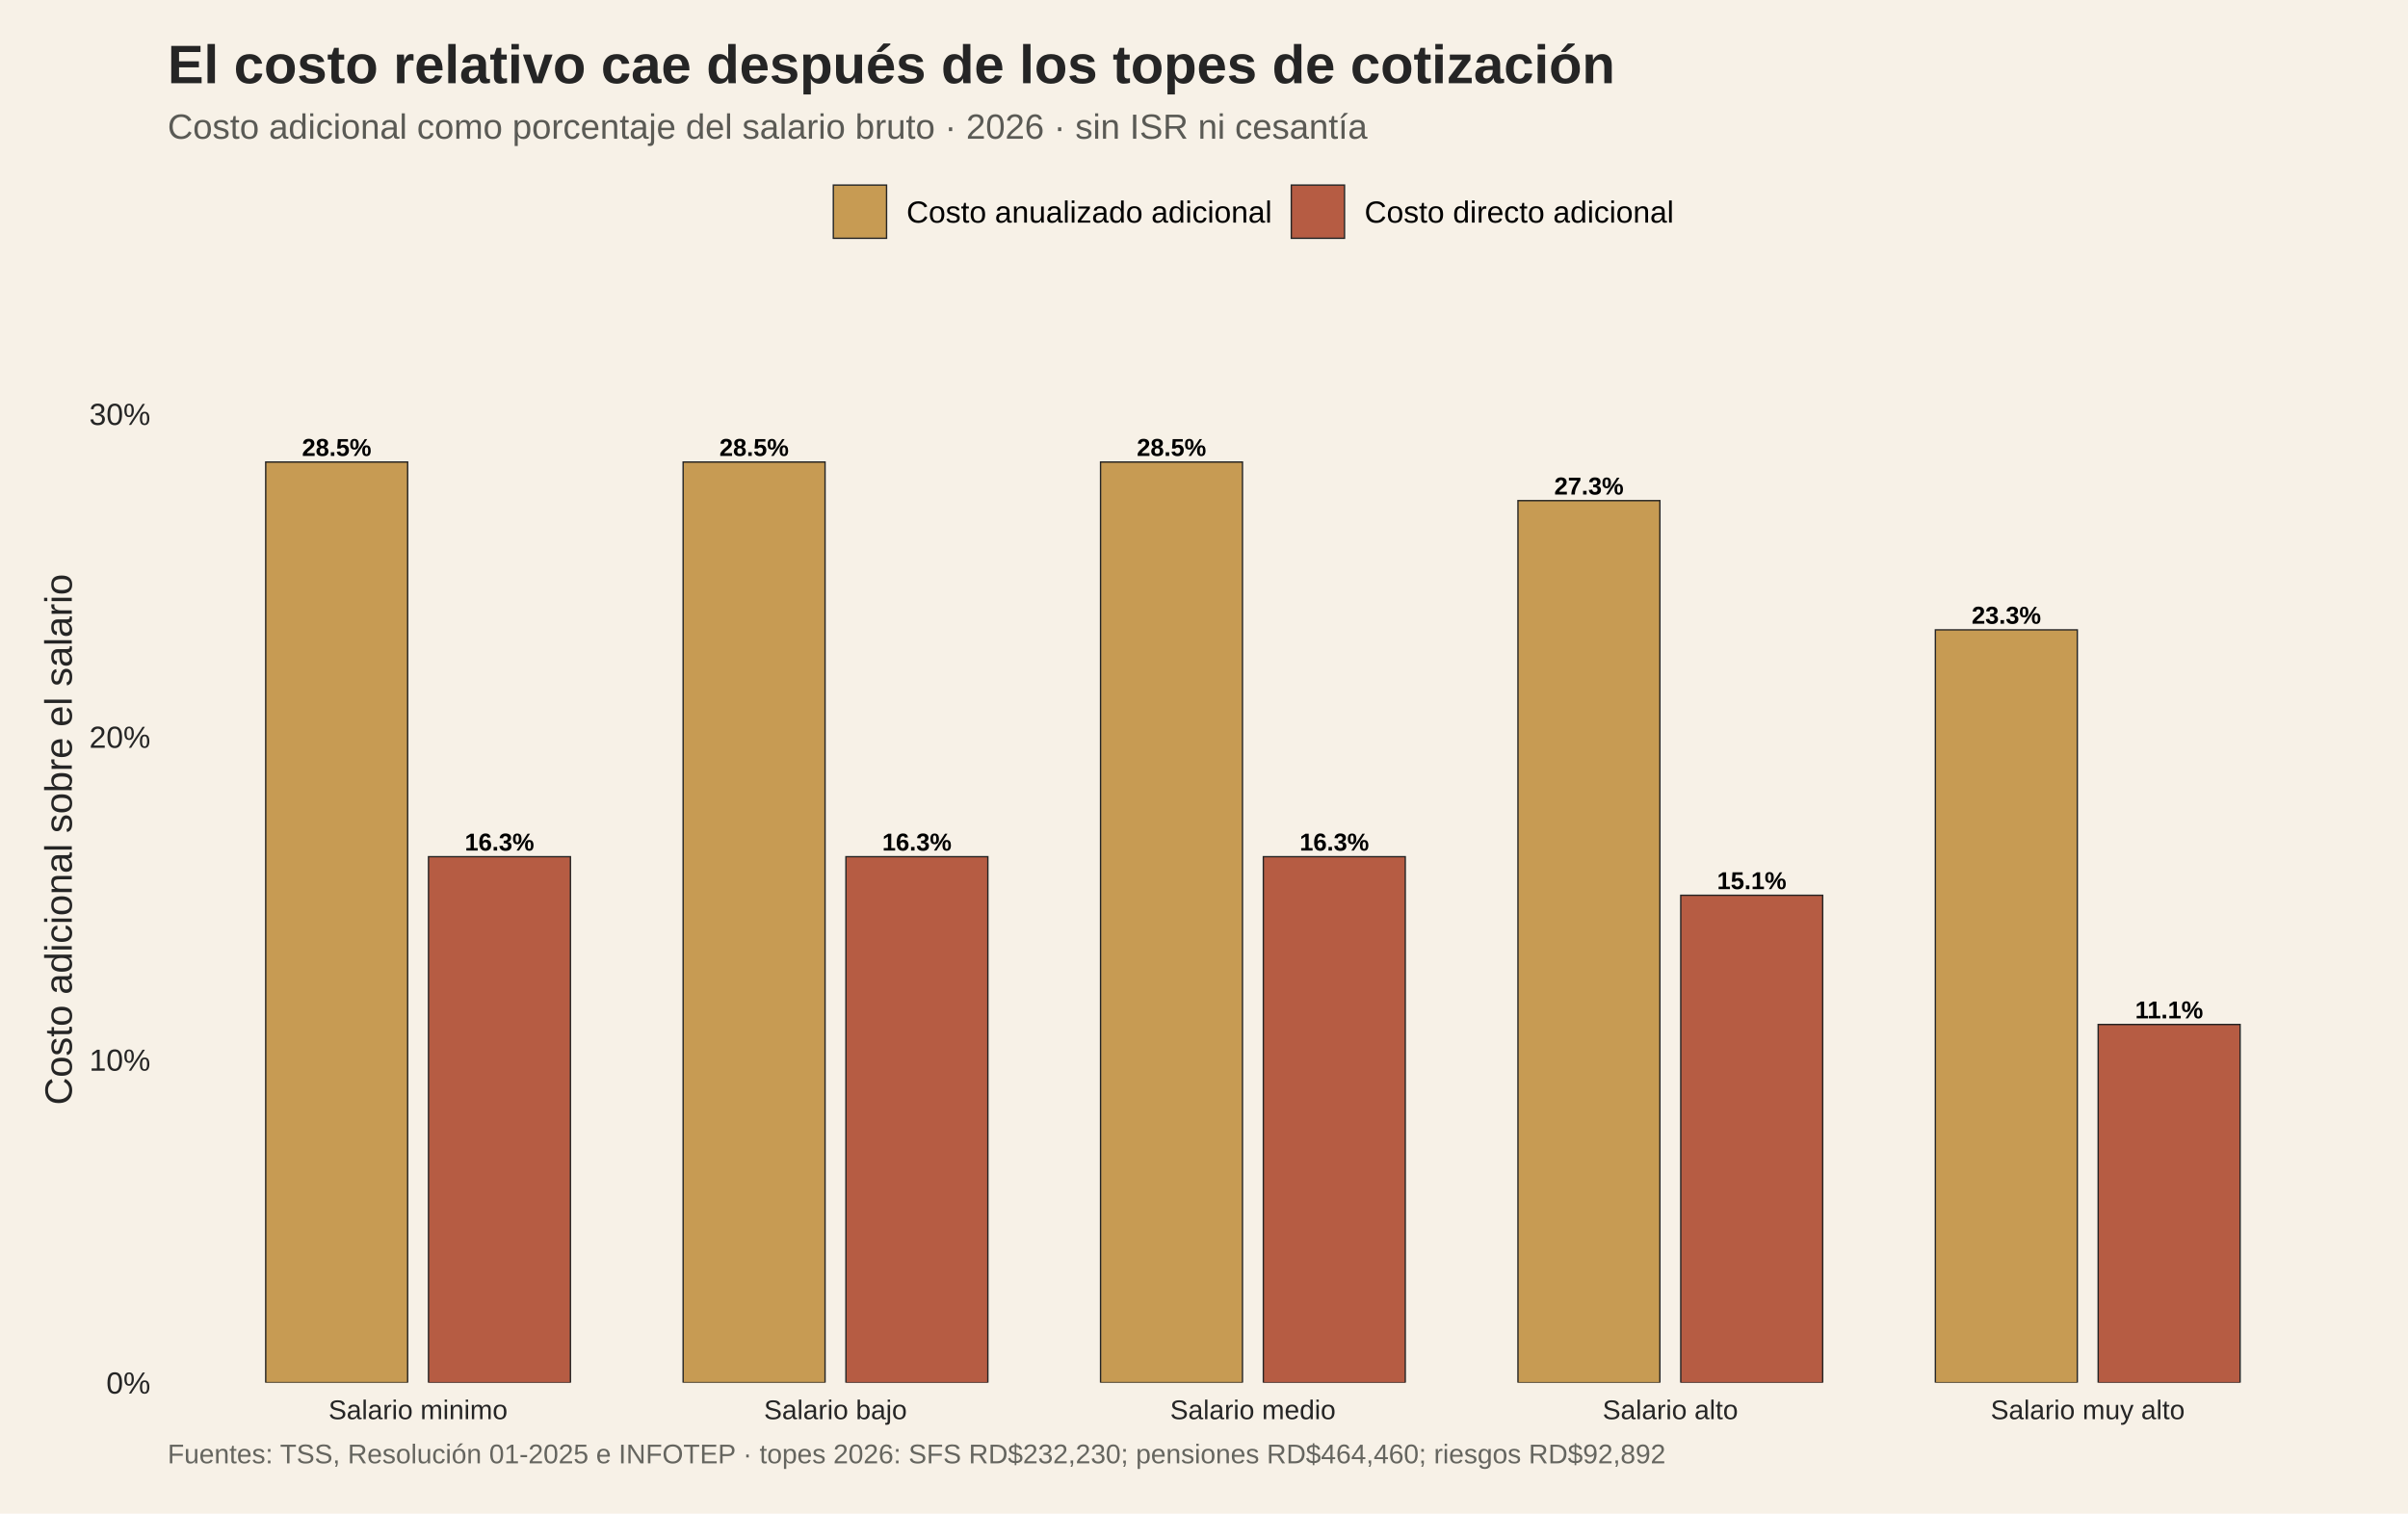
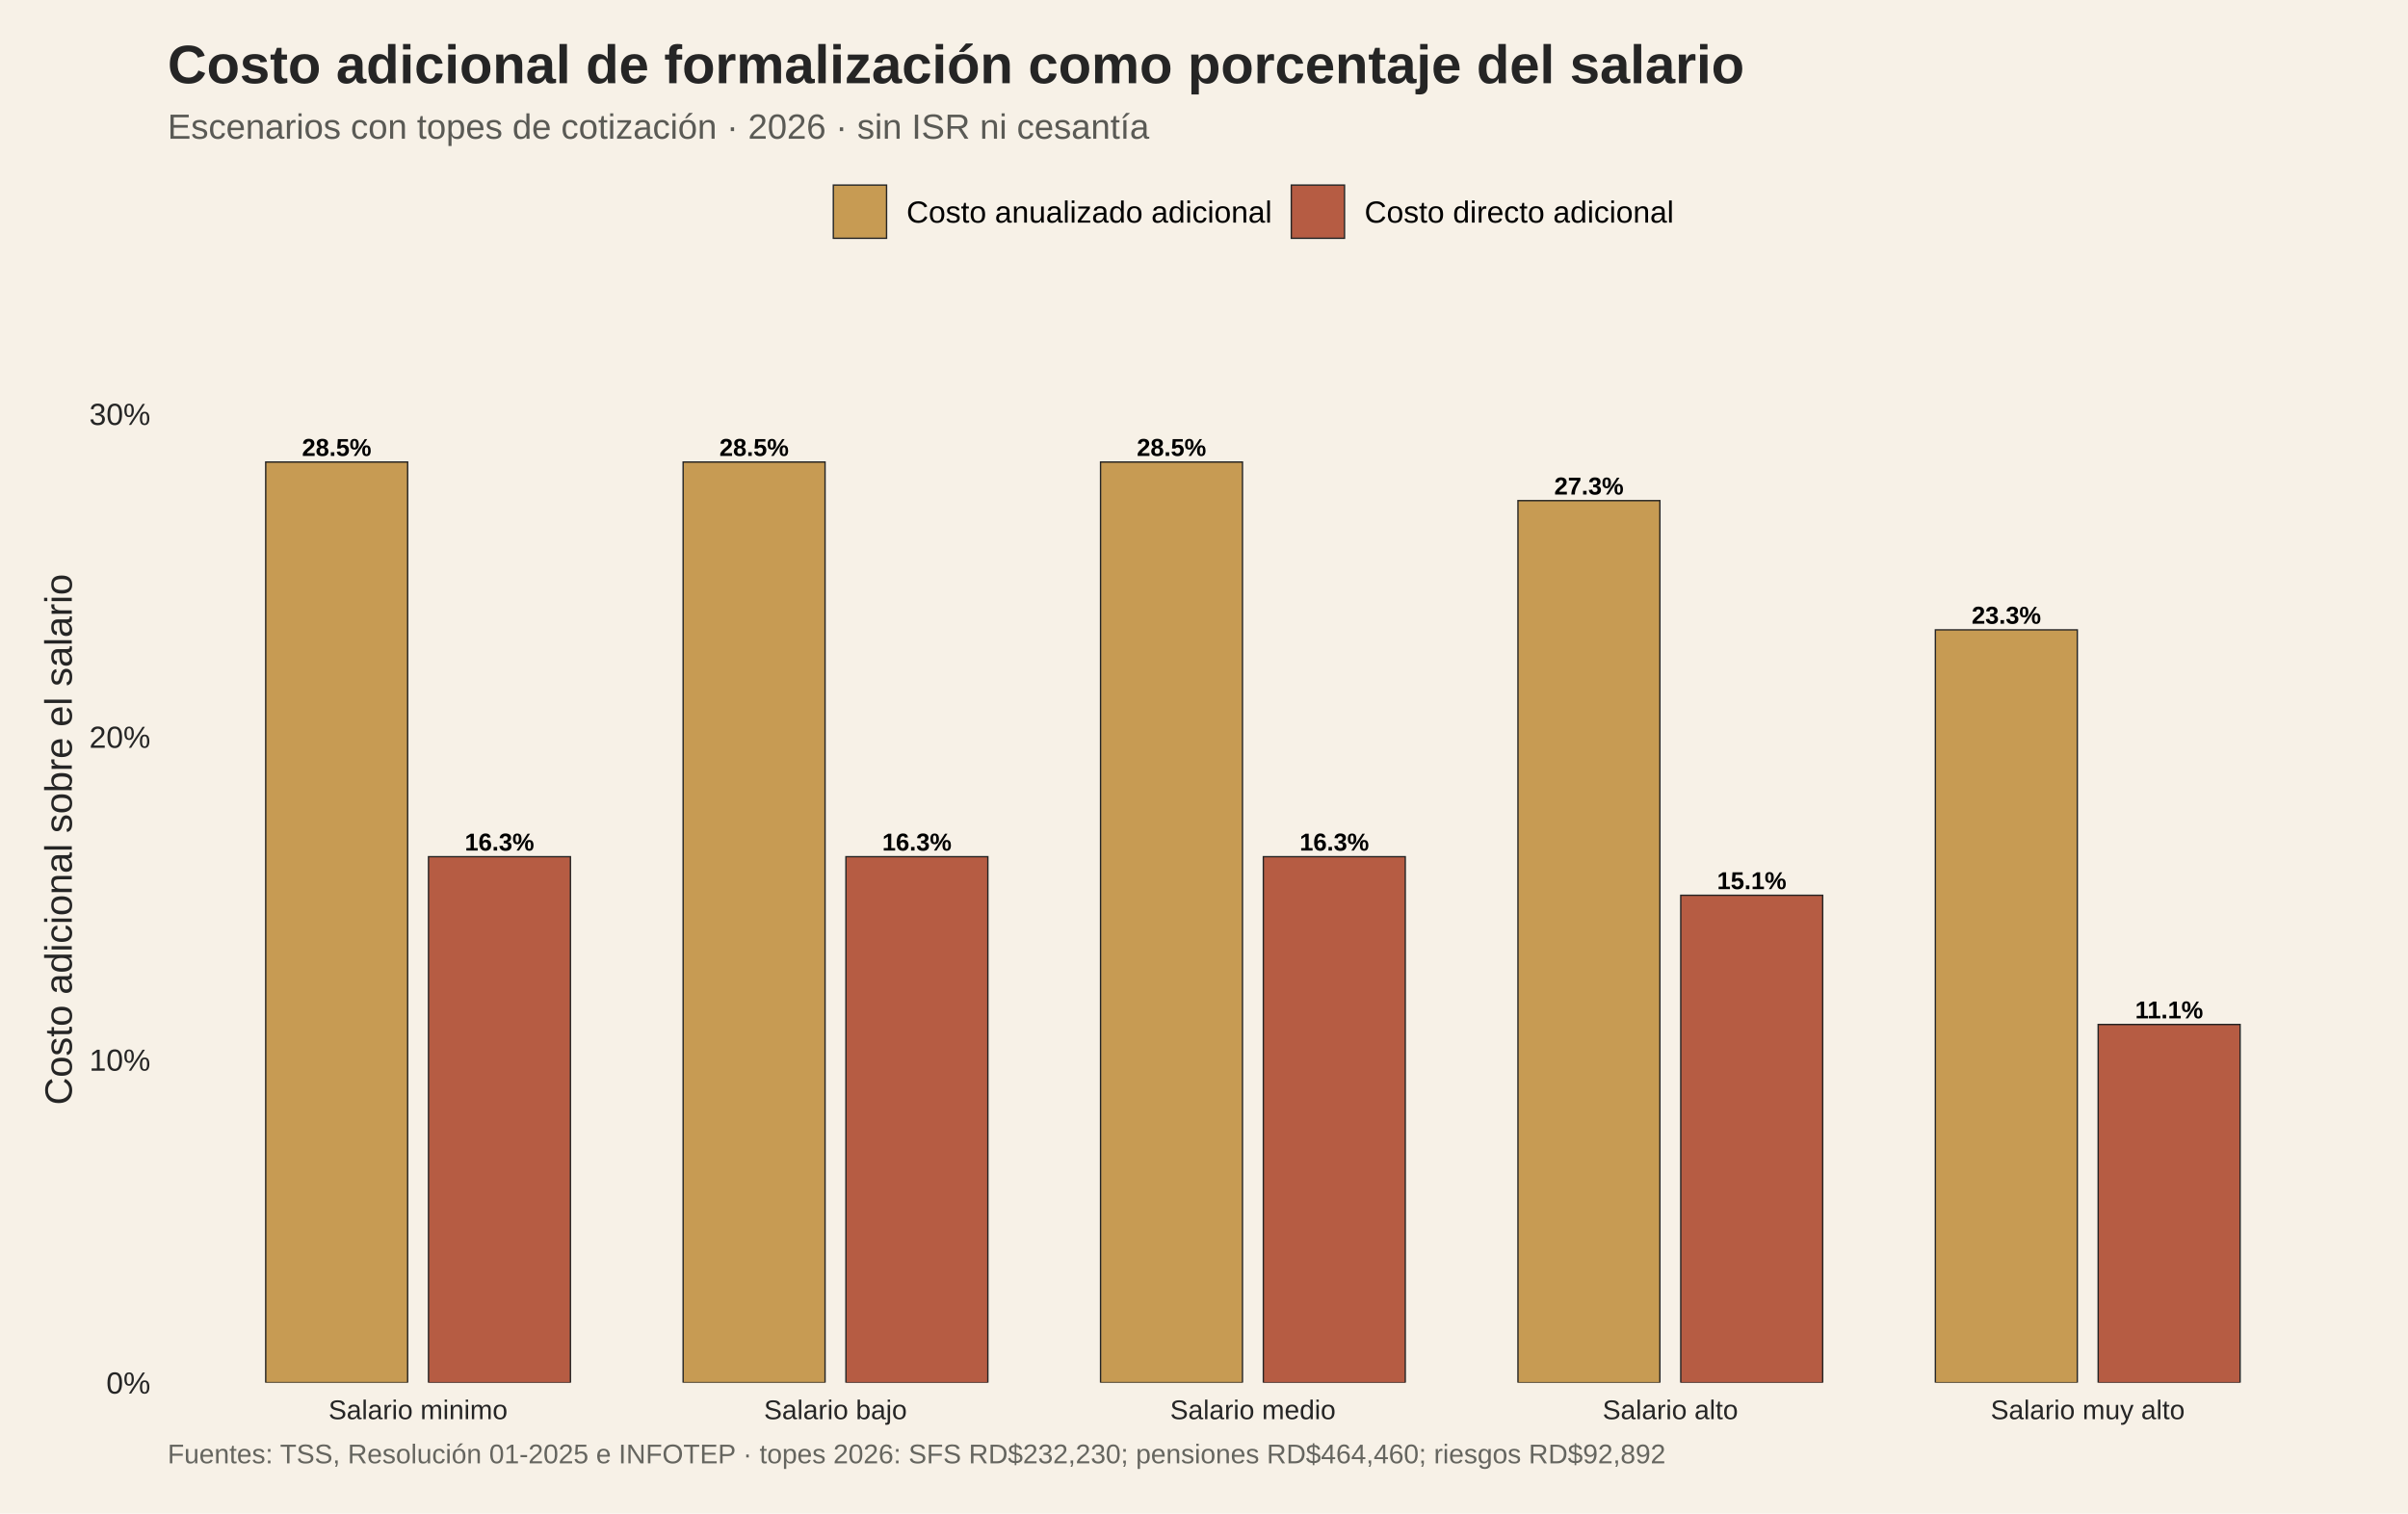
<svg xmlns="http://www.w3.org/2000/svg" width="756.00pt" height="475.20pt" viewBox="0 0 756.00 475.20">
  <g class="svglite">
    <defs>
      <style type="text/css">
    .svglite line, .svglite polyline, .svglite polygon, .svglite path, .svglite rect, .svglite circle {
      fill: none;
      stroke: #000000;
      stroke-linecap: round;
      stroke-linejoin: round;
      stroke-miterlimit: 10.00;
    }
    .svglite text {
      white-space: pre;
    }
    .svglite g.glyphgroup path {
      fill: inherit;
      stroke: none;
    }
  </style>
    </defs>
    <rect width="100%" height="100%" style="stroke: none; fill: #F7F1E7;" />
    <defs>
      <clipPath id="cpMC4wMHw3NTYuMDB8MC4wMHw0NzUuMjA=">
        <rect x="0.00" y="0.00" width="756.00" height="475.20" />
      </clipPath>
    </defs>
    <g clip-path="url(#cpMC4wMHw3NTYuMDB8MC4wMHw0NzUuMjA=)">
      <rect x="0" y="0.00" width="756.00" height="475.20" style="stroke-width: 1.16; stroke: none; fill: #F7F1E7;" />
    </g>
    <defs>
      <clipPath id="cpNTIuNjJ8NzM0LjA4fDkzLjA0fDQzNC4xMw==">
        <rect x="52.62" y="93.04" width="681.46" height="341.08" />
      </clipPath>
    </defs>
    <g clip-path="url(#cpNTIuNjJ8NzM0LjA4fDkzLjA0fDQzNC4xMw==)">
      <rect x="52.62" y="93.04" width="681.46" height="341.08" style="stroke-width: 1.16; stroke: none; fill: #F7F1E7;" />
      <rect x="134.53" y="268.98" width="44.56" height="165.15" style="stroke-width: 0.43; stroke: #252525; stroke-linecap: butt; stroke-linejoin: miter; fill: #B65C43;" />
      <rect x="83.42" y="145.07" width="44.56" height="289.05" style="stroke-width: 0.43; stroke: #252525; stroke-linecap: butt; stroke-linejoin: miter; fill: #C79B53;" />
      <rect x="265.58" y="268.98" width="44.56" height="165.15" style="stroke-width: 0.43; stroke: #252525; stroke-linecap: butt; stroke-linejoin: miter; fill: #B65C43;" />
      <rect x="214.47" y="145.07" width="44.56" height="289.05" style="stroke-width: 0.43; stroke: #252525; stroke-linecap: butt; stroke-linejoin: miter; fill: #C79B53;" />
      <rect x="396.63" y="268.98" width="44.56" height="165.15" style="stroke-width: 0.43; stroke: #252525; stroke-linecap: butt; stroke-linejoin: miter; fill: #B65C43;" />
      <rect x="345.52" y="145.07" width="44.56" height="289.05" style="stroke-width: 0.43; stroke: #252525; stroke-linecap: butt; stroke-linejoin: miter; fill: #C79B53;" />
      <rect x="527.68" y="281.10" width="44.56" height="153.03" style="stroke-width: 0.43; stroke: #252525; stroke-linecap: butt; stroke-linejoin: miter; fill: #B65C43;" />
      <rect x="476.57" y="157.19" width="44.56" height="276.94" style="stroke-width: 0.43; stroke: #252525; stroke-linecap: butt; stroke-linejoin: miter; fill: #C79B53;" />
      <rect x="658.73" y="321.67" width="44.56" height="112.46" style="stroke-width: 0.43; stroke: #252525; stroke-linecap: butt; stroke-linejoin: miter; fill: #B65C43;" />
      <rect x="607.62" y="197.76" width="44.56" height="236.37" style="stroke-width: 0.43; stroke: #252525; stroke-linecap: butt; stroke-linejoin: miter; fill: #C79B53;" />
      <text x="156.81" y="267.06" text-anchor="middle" style="font-size: 7.68px; font-weight: bold; font-family: &quot;Arial&quot;;" textLength="21.75px" lengthAdjust="spacingAndGlyphs">16.3%</text>
      <text x="105.70" y="143.15" text-anchor="middle" style="font-size: 7.68px; font-weight: bold; font-family: &quot;Arial&quot;;" textLength="21.75px" lengthAdjust="spacingAndGlyphs">28.5%</text>
      <text x="287.86" y="267.06" text-anchor="middle" style="font-size: 7.68px; font-weight: bold; font-family: &quot;Arial&quot;;" textLength="21.75px" lengthAdjust="spacingAndGlyphs">16.3%</text>
      <text x="236.75" y="143.15" text-anchor="middle" style="font-size: 7.68px; font-weight: bold; font-family: &quot;Arial&quot;;" textLength="21.75px" lengthAdjust="spacingAndGlyphs">28.5%</text>
      <text x="418.91" y="267.06" text-anchor="middle" style="font-size: 7.68px; font-weight: bold; font-family: &quot;Arial&quot;;" textLength="21.75px" lengthAdjust="spacingAndGlyphs">16.3%</text>
      <text x="367.80" y="143.15" text-anchor="middle" style="font-size: 7.68px; font-weight: bold; font-family: &quot;Arial&quot;;" textLength="21.75px" lengthAdjust="spacingAndGlyphs">28.5%</text>
      <text x="549.96" y="279.17" text-anchor="middle" style="font-size: 7.68px; font-weight: bold; font-family: &quot;Arial&quot;;" textLength="21.75px" lengthAdjust="spacingAndGlyphs">15.1%</text>
      <text x="498.85" y="155.27" text-anchor="middle" style="font-size: 7.68px; font-weight: bold; font-family: &quot;Arial&quot;;" textLength="21.75px" lengthAdjust="spacingAndGlyphs">27.3%</text>
      <text x="681.01" y="319.75" text-anchor="middle" style="font-size: 7.68px; font-weight: bold; font-family: &quot;Arial&quot;;" textLength="21.33px" lengthAdjust="spacingAndGlyphs">11.1%</text>
      <text x="629.90" y="195.84" text-anchor="middle" style="font-size: 7.68px; font-weight: bold; font-family: &quot;Arial&quot;;" textLength="21.75px" lengthAdjust="spacingAndGlyphs">23.3%</text>
    </g>
    <g clip-path="url(#cpMC4wMHw3NTYuMDB8MC4wMHw0NzUuMjA=)">
      <text x="47.24" y="437.56" text-anchor="end" style="font-size: 9.60px;fill: #252525; font-family: &quot;Arial&quot;;" textLength="13.86px" lengthAdjust="spacingAndGlyphs">0%</text>
      <text x="47.24" y="336.18" text-anchor="end" style="font-size: 9.60px;fill: #252525; font-family: &quot;Arial&quot;;" textLength="19.19px" lengthAdjust="spacingAndGlyphs">10%</text>
      <text x="47.24" y="234.80" text-anchor="end" style="font-size: 9.60px;fill: #252525; font-family: &quot;Arial&quot;;" textLength="19.19px" lengthAdjust="spacingAndGlyphs">20%</text>
      <text x="47.24" y="133.42" text-anchor="end" style="font-size: 9.60px;fill: #252525; font-family: &quot;Arial&quot;;" textLength="19.19px" lengthAdjust="spacingAndGlyphs">30%</text>
      <text x="131.25" y="445.60" text-anchor="middle" style="font-size: 8.50px;fill: #252525; font-family: &quot;Arial&quot;;" textLength="56.25px" lengthAdjust="spacingAndGlyphs">Salario minimo</text>
      <text x="262.30" y="445.60" text-anchor="middle" style="font-size: 8.50px;fill: #252525; font-family: &quot;Arial&quot;;" textLength="44.94px" lengthAdjust="spacingAndGlyphs">Salario bajo</text>
      <text x="393.35" y="445.60" text-anchor="middle" style="font-size: 8.50px;fill: #252525; font-family: &quot;Arial&quot;;" textLength="52.02px" lengthAdjust="spacingAndGlyphs">Salario medio</text>
      <text x="524.40" y="445.60" text-anchor="middle" style="font-size: 8.50px;fill: #252525; font-family: &quot;Arial&quot;;" textLength="42.56px" lengthAdjust="spacingAndGlyphs">Salario alto</text>
      <text x="655.45" y="445.60" text-anchor="middle" style="font-size: 8.50px;fill: #252525; font-family: &quot;Arial&quot;;" textLength="60.98px" lengthAdjust="spacingAndGlyphs">Salario muy alto</text>
      <text transform="translate(22.54,263.58) rotate(-90)" text-anchor="middle" style="font-size: 12.00px;fill: #252525; font-family: &quot;Arial&quot;;" textLength="166.75px" lengthAdjust="spacingAndGlyphs">Costo adicional sobre el salario</text>
      <rect x="261.63" y="58.11" width="16.71" height="16.71" style="stroke-width: 0.43; stroke: #252525; stroke-linecap: butt; stroke-linejoin: miter; fill: #C79B53;" />
      <rect x="405.41" y="58.11" width="16.71" height="16.71" style="stroke-width: 0.43; stroke: #252525; stroke-linecap: butt; stroke-linejoin: miter; fill: #B65C43;" />
      <text x="284.60" y="69.90" style="font-size: 9.60px; font-family: &quot;Arial&quot;;" textLength="114.55px" lengthAdjust="spacingAndGlyphs">Costo anualizado adicional</text>
      <text x="428.39" y="69.90" style="font-size: 9.60px; font-family: &quot;Arial&quot;;" textLength="96.97px" lengthAdjust="spacingAndGlyphs">Costo directo adicional</text>
-       <text x="52.62" y="43.56" style="font-size: 11.00px;fill: #5A5A55; font-family: &quot;Arial&quot;;" textLength="376.91px" lengthAdjust="spacingAndGlyphs">Costo adicional como porcentaje del salario bruto · 2026 · sin ISR ni cesantía</text>
-       <text x="52.62" y="26.12" style="font-size: 17.00px; font-weight: bold;fill: #252525; font-family: &quot;Arial&quot;;" textLength="454.39px" lengthAdjust="spacingAndGlyphs">El costo relativo cae después de los topes de cotización</text>
+       <text x="52.62" y="43.56" style="font-size: 11.00px;fill: #5A5A55; font-family: &quot;Arial&quot;;" textLength="308.41px" lengthAdjust="spacingAndGlyphs">Escenarios con topes de cotización · 2026 · sin ISR ni cesantía</text>
+       <text x="52.62" y="26.12" style="font-size: 17.00px; font-weight: bold;fill: #252525; font-family: &quot;Arial&quot;;" textLength="494.97px" lengthAdjust="spacingAndGlyphs">Costo adicional de formalización como porcentaje del salario</text>
      <text x="52.62" y="459.46" style="font-size: 8.50px;fill: #65655F; font-family: &quot;Arial&quot;;" textLength="470.61px" lengthAdjust="spacingAndGlyphs">Fuentes: TSS, Resolución 01-2025 e INFOTEP · topes 2026: SFS RD$232,230; pensiones RD$464,460; riesgos RD$92,892</text>
    </g>
  </g>
</svg>
